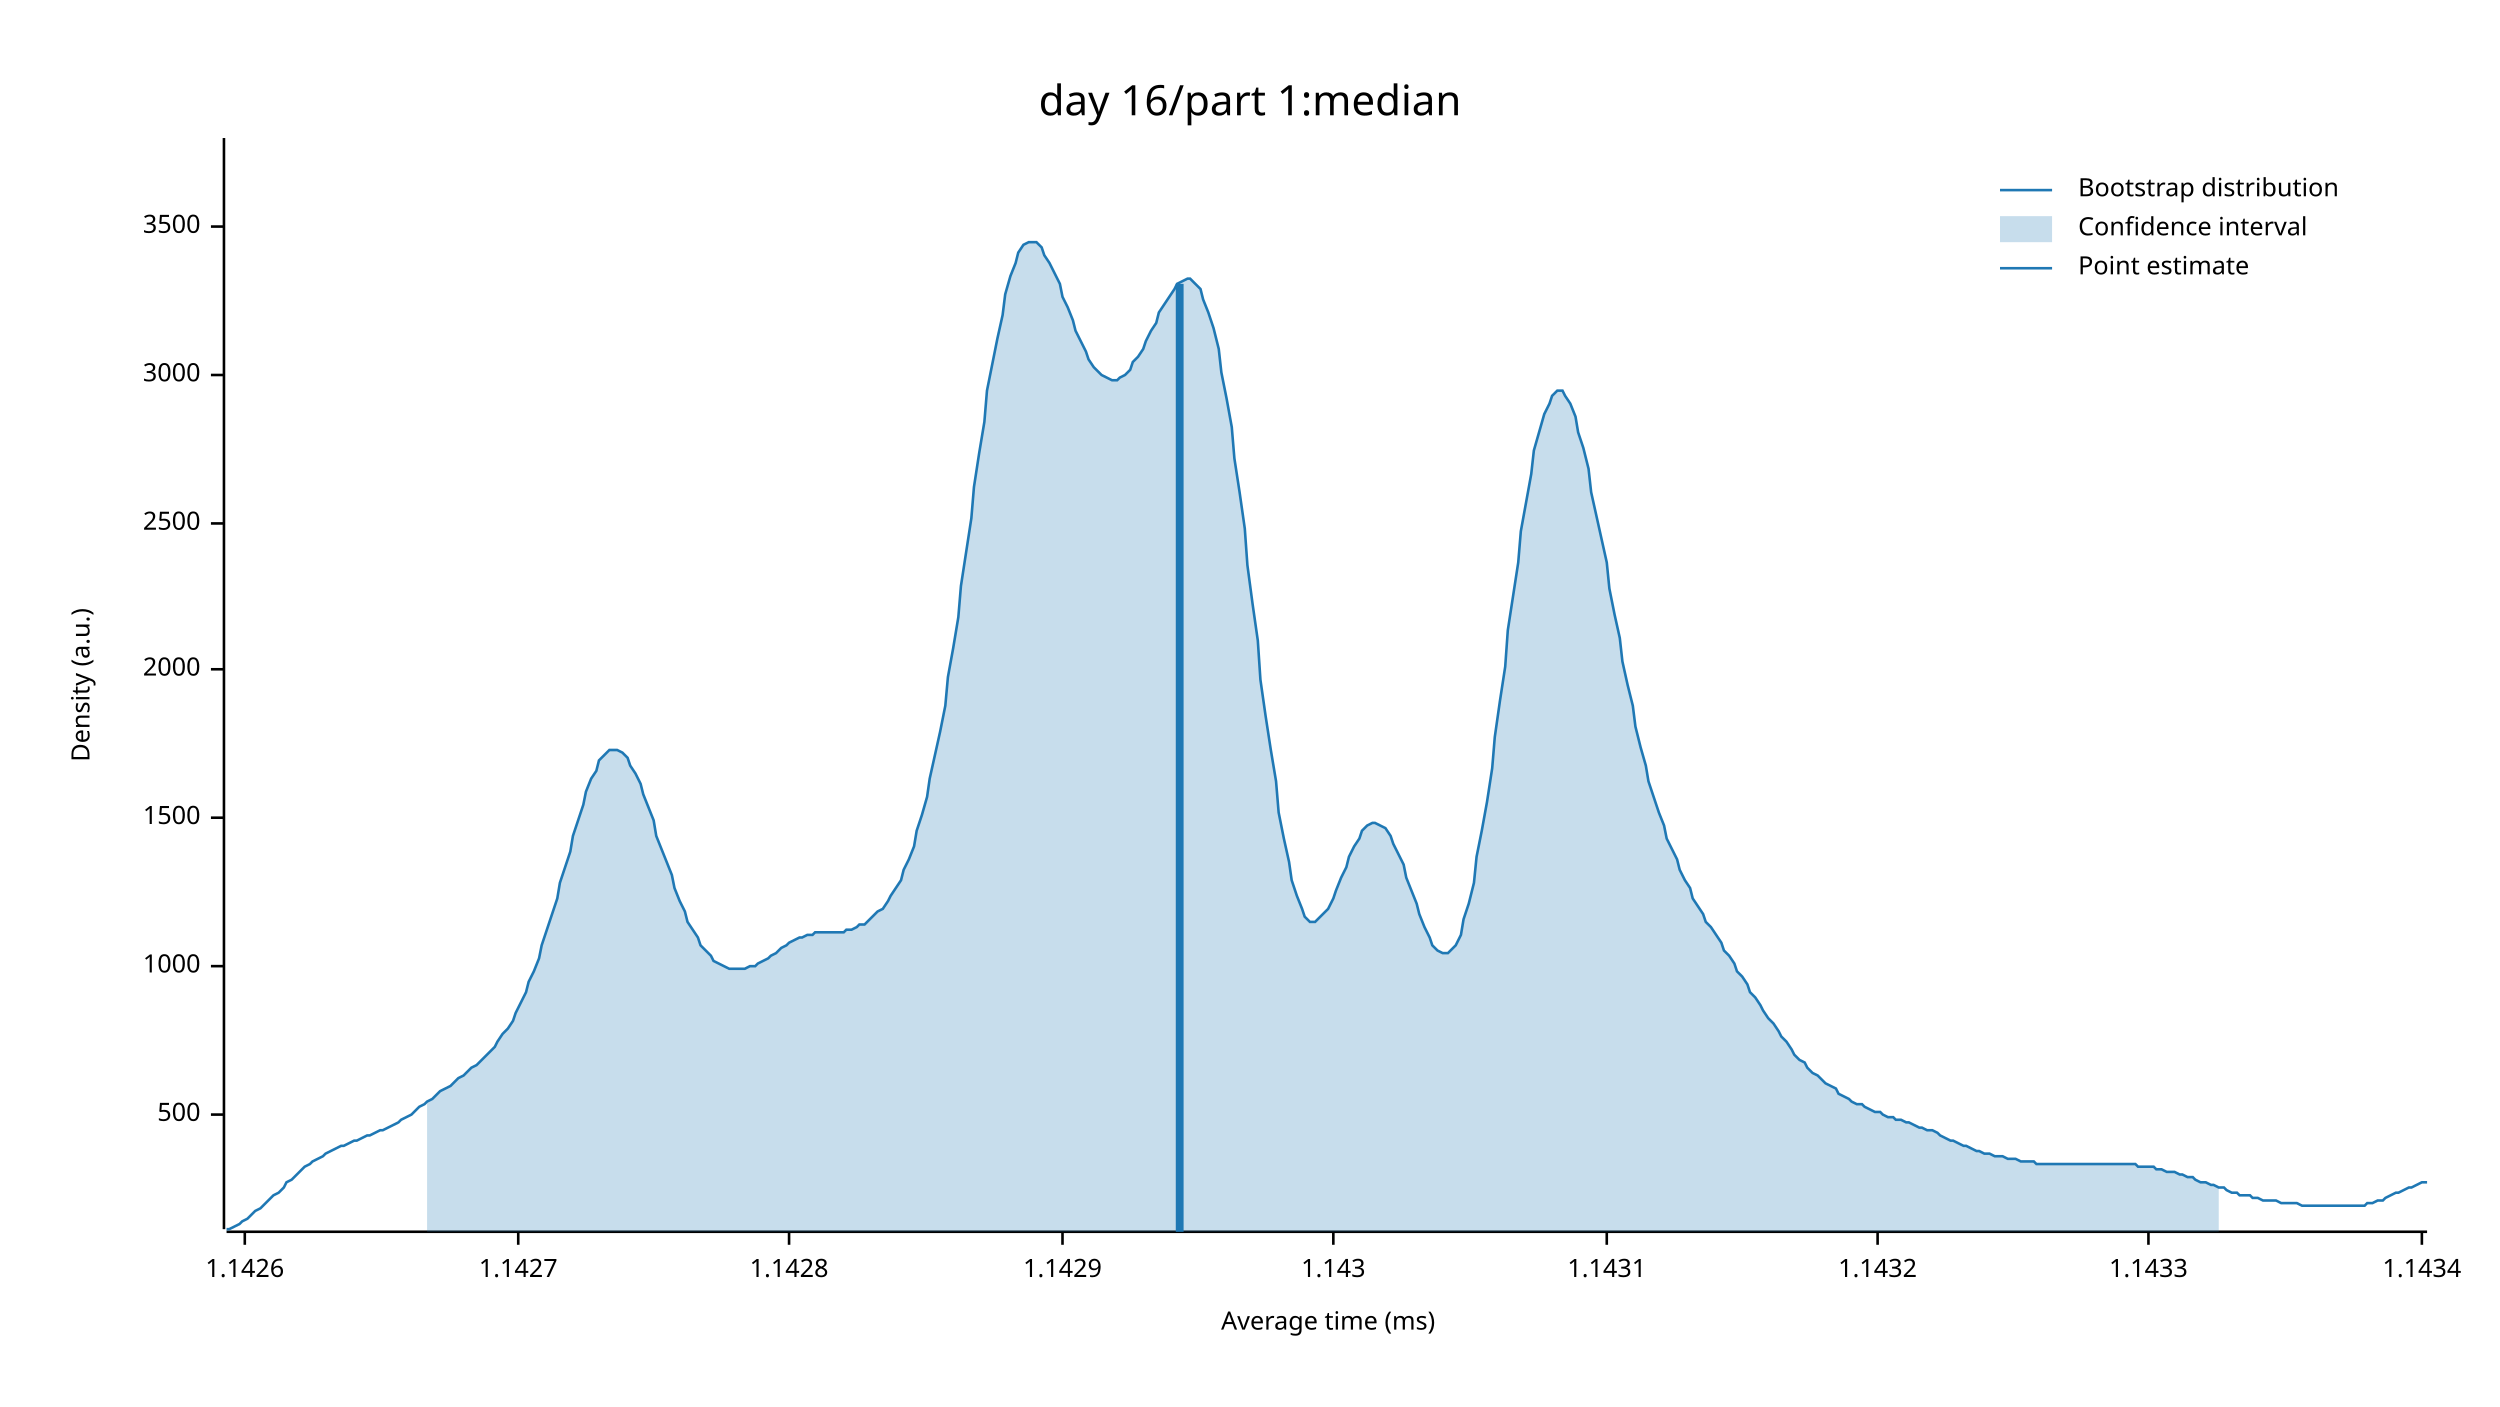
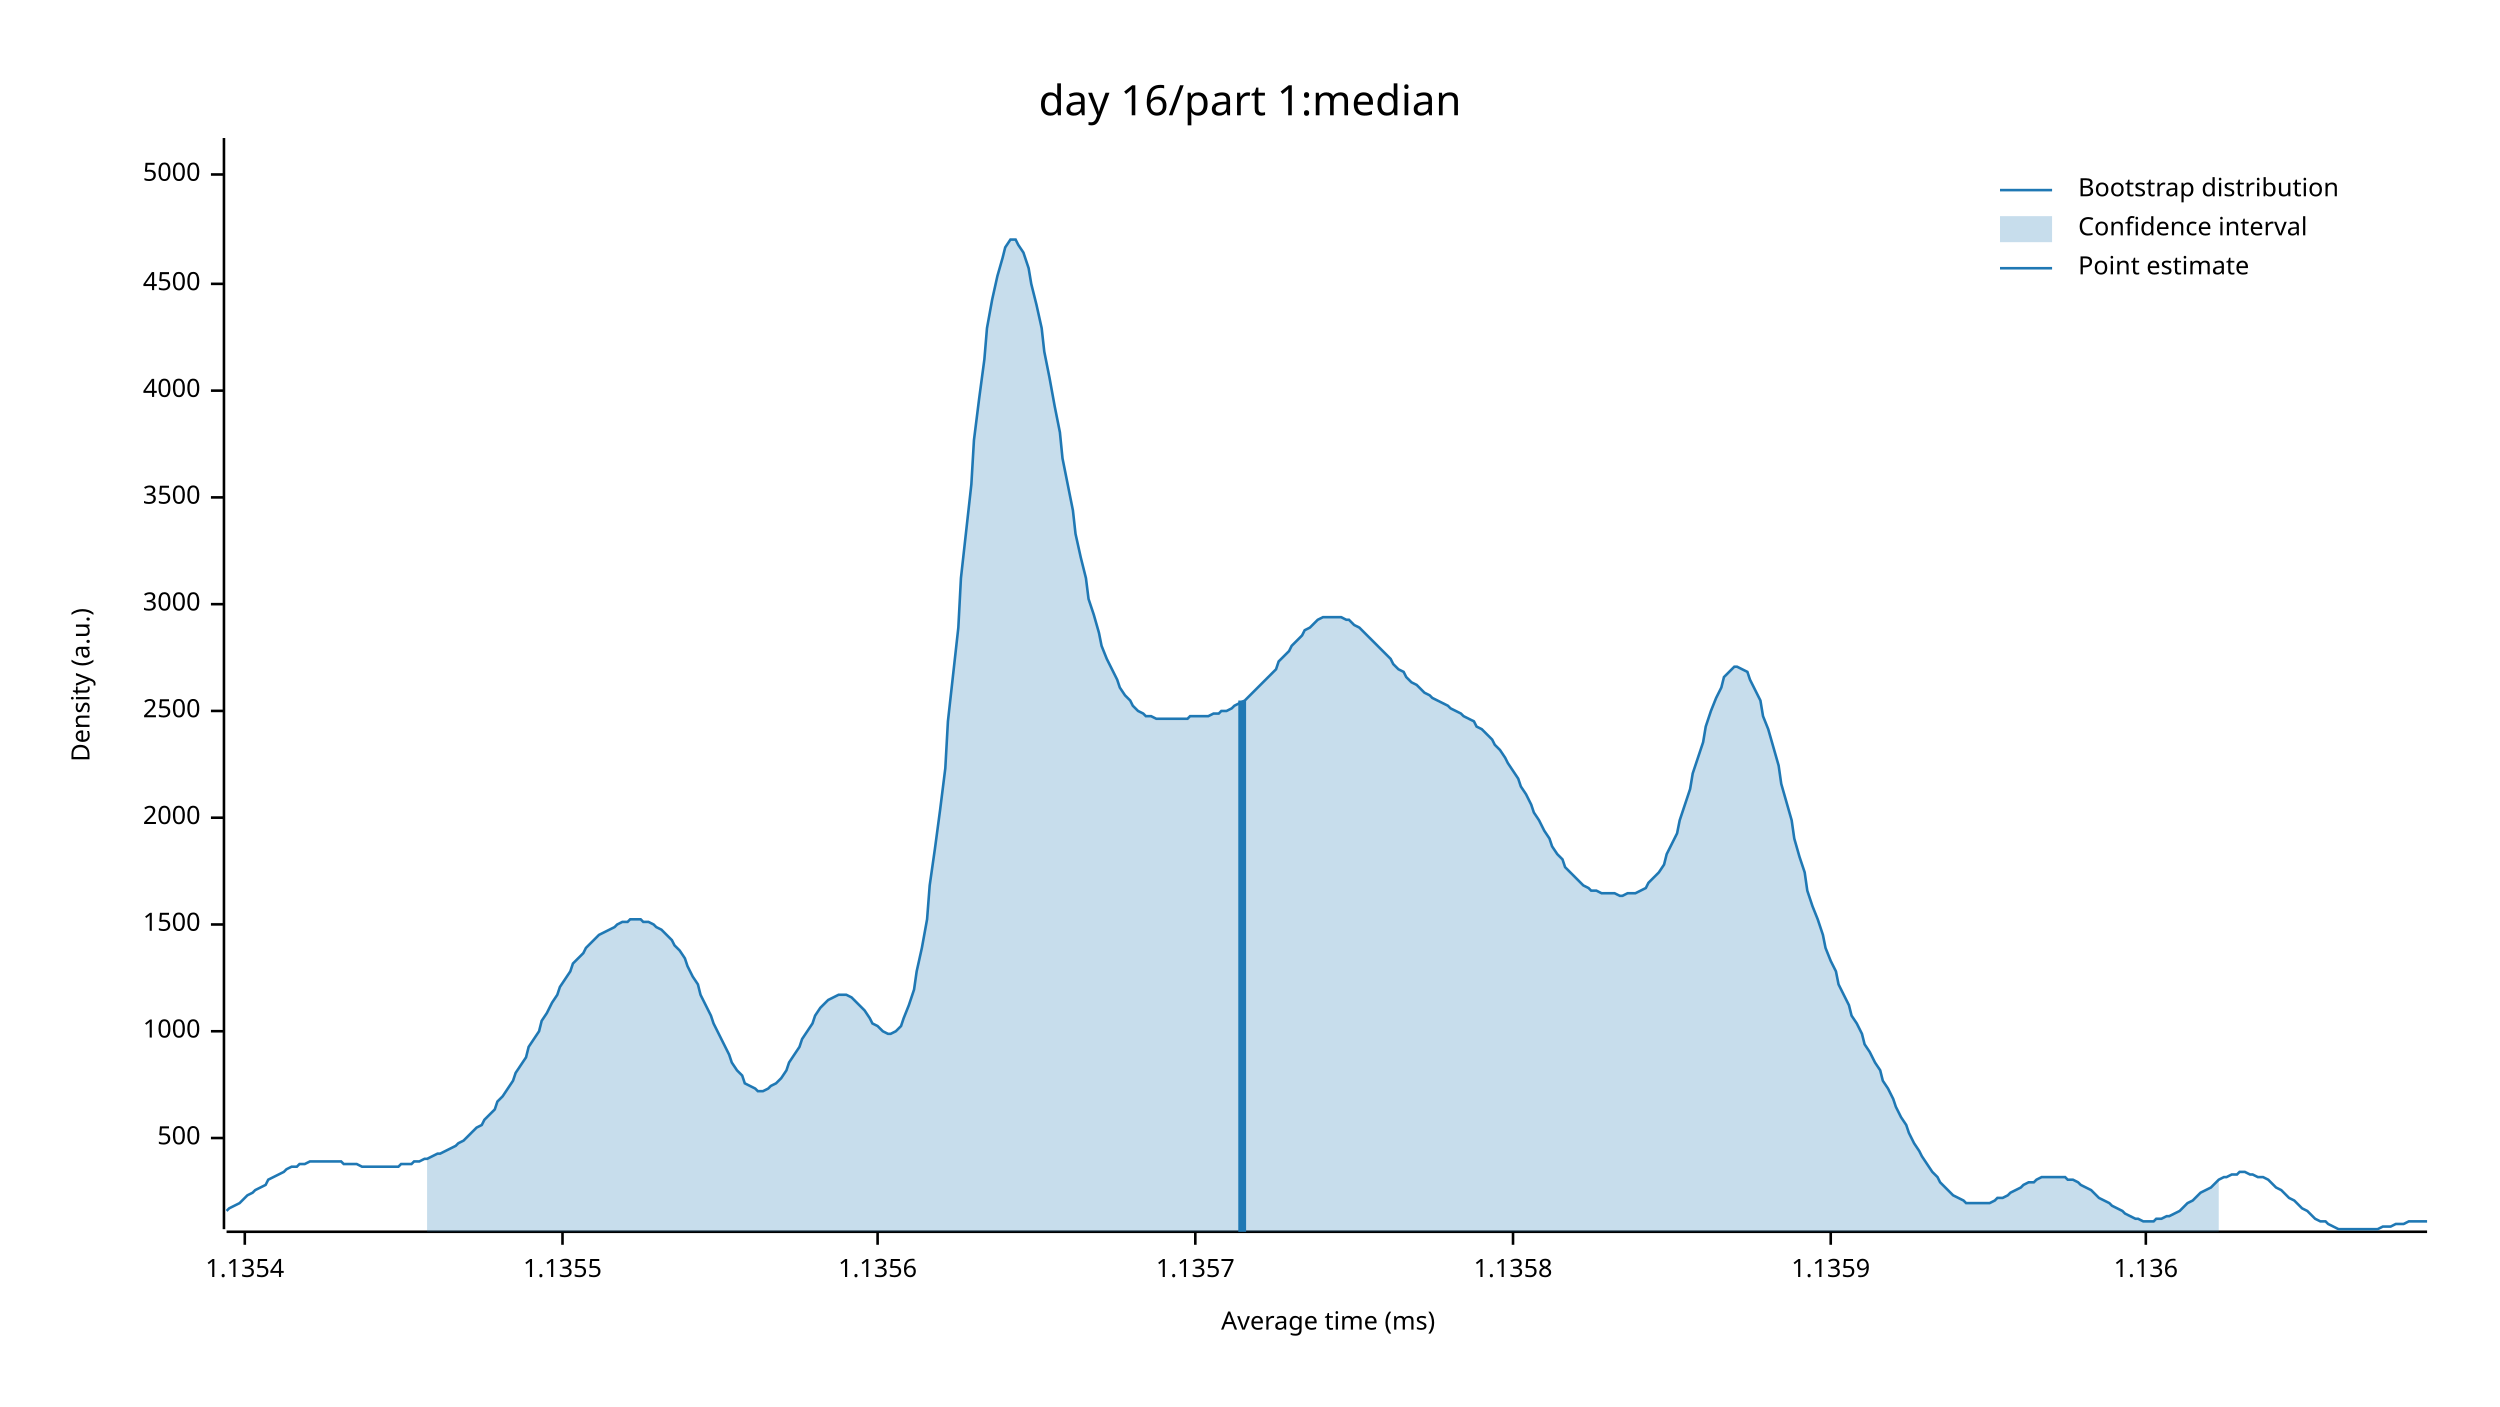
<svg xmlns="http://www.w3.org/2000/svg" width="960" height="540" viewBox="0 0 960 540">
  <text x="480" y="32" dy="0.76em" text-anchor="middle" font-family="sans-serif" font-size="16.129" opacity="1" fill="#000000">
day 16/part 1:median
</text>
  <text x="27" y="263" dy="0.76em" text-anchor="middle" font-family="sans-serif" font-size="9.677" opacity="1" fill="#000000" transform="rotate(270, 27, 263)">
Density (a.u.)
</text>
  <text x="510" y="513" dy="-0.5ex" text-anchor="middle" font-family="sans-serif" font-size="9.677" opacity="1" fill="#000000">
Average time (ms)
</text>
  <polyline fill="none" opacity="1" stroke="#000000" stroke-width="1" points="86,53 86,472 " />
-   <text x="77" y="428" dy="0.5ex" text-anchor="end" font-family="sans-serif" font-size="9.677" opacity="1" fill="#000000">
+   <text x="77" y="437" dy="0.5ex" text-anchor="end" font-family="sans-serif" font-size="9.677" opacity="1" fill="#000000">
500
</text>
-   <polyline fill="none" opacity="1" stroke="#000000" stroke-width="1" points="81,428 86,428 " />
-   <text x="77" y="371" dy="0.5ex" text-anchor="end" font-family="sans-serif" font-size="9.677" opacity="1" fill="#000000">
+   <polyline fill="none" opacity="1" stroke="#000000" stroke-width="1" points="81,437 86,437 " />
+   <text x="77" y="396" dy="0.5ex" text-anchor="end" font-family="sans-serif" font-size="9.677" opacity="1" fill="#000000">
1000
</text>
-   <polyline fill="none" opacity="1" stroke="#000000" stroke-width="1" points="81,371 86,371 " />
-   <text x="77" y="314" dy="0.5ex" text-anchor="end" font-family="sans-serif" font-size="9.677" opacity="1" fill="#000000">
+   <polyline fill="none" opacity="1" stroke="#000000" stroke-width="1" points="81,396 86,396 " />
+   <text x="77" y="355" dy="0.5ex" text-anchor="end" font-family="sans-serif" font-size="9.677" opacity="1" fill="#000000">
1500
</text>
-   <polyline fill="none" opacity="1" stroke="#000000" stroke-width="1" points="81,314 86,314 " />
-   <text x="77" y="257" dy="0.5ex" text-anchor="end" font-family="sans-serif" font-size="9.677" opacity="1" fill="#000000">
+   <polyline fill="none" opacity="1" stroke="#000000" stroke-width="1" points="81,355 86,355 " />
+   <text x="77" y="314" dy="0.5ex" text-anchor="end" font-family="sans-serif" font-size="9.677" opacity="1" fill="#000000">
2000
</text>
-   <polyline fill="none" opacity="1" stroke="#000000" stroke-width="1" points="81,257 86,257 " />
-   <text x="77" y="201" dy="0.5ex" text-anchor="end" font-family="sans-serif" font-size="9.677" opacity="1" fill="#000000">
+   <polyline fill="none" opacity="1" stroke="#000000" stroke-width="1" points="81,314 86,314 " />
+   <text x="77" y="273" dy="0.5ex" text-anchor="end" font-family="sans-serif" font-size="9.677" opacity="1" fill="#000000">
2500
</text>
-   <polyline fill="none" opacity="1" stroke="#000000" stroke-width="1" points="81,201 86,201 " />
-   <text x="77" y="144" dy="0.5ex" text-anchor="end" font-family="sans-serif" font-size="9.677" opacity="1" fill="#000000">
+   <polyline fill="none" opacity="1" stroke="#000000" stroke-width="1" points="81,273 86,273 " />
+   <text x="77" y="232" dy="0.5ex" text-anchor="end" font-family="sans-serif" font-size="9.677" opacity="1" fill="#000000">
3000
</text>
-   <polyline fill="none" opacity="1" stroke="#000000" stroke-width="1" points="81,144 86,144 " />
-   <text x="77" y="87" dy="0.5ex" text-anchor="end" font-family="sans-serif" font-size="9.677" opacity="1" fill="#000000">
+   <polyline fill="none" opacity="1" stroke="#000000" stroke-width="1" points="81,232 86,232 " />
+   <text x="77" y="191" dy="0.5ex" text-anchor="end" font-family="sans-serif" font-size="9.677" opacity="1" fill="#000000">
3500
</text>
-   <polyline fill="none" opacity="1" stroke="#000000" stroke-width="1" points="81,87 86,87 " />
+   <polyline fill="none" opacity="1" stroke="#000000" stroke-width="1" points="81,191 86,191 " />
+   <text x="77" y="150" dy="0.5ex" text-anchor="end" font-family="sans-serif" font-size="9.677" opacity="1" fill="#000000">
+ 4000
+ </text>
+   <polyline fill="none" opacity="1" stroke="#000000" stroke-width="1" points="81,150 86,150 " />
+   <text x="77" y="109" dy="0.5ex" text-anchor="end" font-family="sans-serif" font-size="9.677" opacity="1" fill="#000000">
+ 4500
+ </text>
+   <polyline fill="none" opacity="1" stroke="#000000" stroke-width="1" points="81,109 86,109 " />
+   <text x="77" y="67" dy="0.5ex" text-anchor="end" font-family="sans-serif" font-size="9.677" opacity="1" fill="#000000">
+ 5000
+ </text>
+   <polyline fill="none" opacity="1" stroke="#000000" stroke-width="1" points="81,67 86,67 " />
  <polyline fill="none" opacity="1" stroke="#000000" stroke-width="1" points="87,473 932,473 " />
  <text x="94" y="483" dy="0.76em" text-anchor="middle" font-family="sans-serif" font-size="9.677" opacity="1" fill="#000000">
- 1.1426
+ 1.1354
</text>
  <polyline fill="none" opacity="1" stroke="#000000" stroke-width="1" points="94,473 94,478 " />
-   <text x="199" y="483" dy="0.76em" text-anchor="middle" font-family="sans-serif" font-size="9.677" opacity="1" fill="#000000">
- 1.1427
+   <text x="216" y="483" dy="0.76em" text-anchor="middle" font-family="sans-serif" font-size="9.677" opacity="1" fill="#000000">
+ 1.1355
</text>
-   <polyline fill="none" opacity="1" stroke="#000000" stroke-width="1" points="199,473 199,478 " />
-   <text x="303" y="483" dy="0.76em" text-anchor="middle" font-family="sans-serif" font-size="9.677" opacity="1" fill="#000000">
- 1.1428
+   <polyline fill="none" opacity="1" stroke="#000000" stroke-width="1" points="216,473 216,478 " />
+   <text x="337" y="483" dy="0.76em" text-anchor="middle" font-family="sans-serif" font-size="9.677" opacity="1" fill="#000000">
+ 1.1356
</text>
-   <polyline fill="none" opacity="1" stroke="#000000" stroke-width="1" points="303,473 303,478 " />
-   <text x="408" y="483" dy="0.76em" text-anchor="middle" font-family="sans-serif" font-size="9.677" opacity="1" fill="#000000">
- 1.1429
+   <polyline fill="none" opacity="1" stroke="#000000" stroke-width="1" points="337,473 337,478 " />
+   <text x="459" y="483" dy="0.76em" text-anchor="middle" font-family="sans-serif" font-size="9.677" opacity="1" fill="#000000">
+ 1.1357
</text>
-   <polyline fill="none" opacity="1" stroke="#000000" stroke-width="1" points="408,473 408,478 " />
-   <text x="512" y="483" dy="0.76em" text-anchor="middle" font-family="sans-serif" font-size="9.677" opacity="1" fill="#000000">
- 1.143
+   <polyline fill="none" opacity="1" stroke="#000000" stroke-width="1" points="459,473 459,478 " />
+   <text x="581" y="483" dy="0.76em" text-anchor="middle" font-family="sans-serif" font-size="9.677" opacity="1" fill="#000000">
+ 1.1358
</text>
-   <polyline fill="none" opacity="1" stroke="#000000" stroke-width="1" points="512,473 512,478 " />
-   <text x="617" y="483" dy="0.76em" text-anchor="middle" font-family="sans-serif" font-size="9.677" opacity="1" fill="#000000">
- 1.1431
+   <polyline fill="none" opacity="1" stroke="#000000" stroke-width="1" points="581,473 581,478 " />
+   <text x="703" y="483" dy="0.76em" text-anchor="middle" font-family="sans-serif" font-size="9.677" opacity="1" fill="#000000">
+ 1.1359
</text>
-   <polyline fill="none" opacity="1" stroke="#000000" stroke-width="1" points="617,473 617,478 " />
-   <text x="721" y="483" dy="0.76em" text-anchor="middle" font-family="sans-serif" font-size="9.677" opacity="1" fill="#000000">
- 1.1432
+   <polyline fill="none" opacity="1" stroke="#000000" stroke-width="1" points="703,473 703,478 " />
+   <text x="824" y="483" dy="0.76em" text-anchor="middle" font-family="sans-serif" font-size="9.677" opacity="1" fill="#000000">
+ 1.136
</text>
-   <polyline fill="none" opacity="1" stroke="#000000" stroke-width="1" points="721,473 721,478 " />
-   <text x="825" y="483" dy="0.76em" text-anchor="middle" font-family="sans-serif" font-size="9.677" opacity="1" fill="#000000">
- 1.1433
- </text>
-   <polyline fill="none" opacity="1" stroke="#000000" stroke-width="1" points="825,473 825,478 " />
-   <text x="930" y="483" dy="0.76em" text-anchor="middle" font-family="sans-serif" font-size="9.677" opacity="1" fill="#000000">
- 1.1434
- </text>
-   <polyline fill="none" opacity="1" stroke="#000000" stroke-width="1" points="930,473 930,478 " />
-   <polyline fill="none" opacity="1" stroke="#1F78B4" stroke-width="1" points="87,472 88,472 90,471 92,470 93,469 95,468 97,466 98,465 100,464 102,462 103,461 105,459 107,458 109,456 110,454 112,453 114,451 115,450 117,448 119,447 120,446 122,445 124,444 125,443 127,442 129,441 131,440 132,440 134,439 136,438 137,438 139,437 141,436 142,436 144,435 146,434 147,434 149,433 151,432 153,431 154,430 156,429 158,428 159,427 161,425 163,424 164,423 166,422 168,420 169,419 171,418 173,417 175,415 176,414 178,413 180,411 181,410 183,409 185,407 186,406 188,404 190,402 191,400 193,397 195,395 197,392 198,389 200,385 202,381 203,377 205,373 207,368 208,363 210,357 212,351 214,345 215,339 217,333 219,327 220,321 222,315 224,309 225,304 227,299 229,296 230,292 232,290 234,288 236,288 237,288 239,289 241,291 242,294 244,297 246,301 247,305 249,310 251,315 252,321 254,326 256,331 258,336 259,341 261,346 263,350 264,354 266,357 268,360 269,363 271,365 273,367 274,369 276,370 278,371 280,372 281,372 283,372 285,372 286,372 288,371 290,371 291,370 293,369 295,368 296,367 298,366 300,364 302,363 303,362 305,361 307,360 308,360 310,359 312,359 313,358 315,358 317,358 318,358 320,358 322,358 324,358 325,357 327,357 329,356 330,355 332,355 334,353 335,352 337,350 339,349 341,346 342,344 344,341 346,338 347,334 349,330 351,325 352,319 354,313 356,306 357,299 359,290 361,281 363,271 364,260 366,249 368,237 369,225 371,212 373,199 374,187 376,174 378,162 379,150 381,140 383,130 385,121 386,113 388,106 390,101 391,97 393,94 395,93 396,93 398,93 400,95 401,98 403,101 405,105 407,109 408,114 410,118 412,123 413,127 415,131 417,135 418,138 420,141 422,143 423,144 425,145 427,146 429,146 430,145 432,144 434,142 435,139 437,137 439,134 440,131 442,127 444,124 445,120 447,117 449,114 451,111 452,109 454,108 456,107 457,107 459,109 461,111 462,115 464,120 466,126 468,134 469,143 471,153 473,164 474,176 476,189 478,203 479,217 481,232 483,246 484,261 486,275 488,288 490,300 491,312 493,322 495,331 496,338 498,344 500,349 501,352 503,354 505,354 506,353 508,351 510,349 512,345 513,342 515,337 517,333 518,329 520,325 522,322 523,319 525,317 527,316 528,316 530,317 532,318 534,321 535,324 537,328 539,332 540,337 542,342 544,347 545,351 547,356 549,360 550,363 552,365 554,366 556,366 557,365 559,363 561,359 562,353 564,347 566,339 567,329 569,319 571,308 573,295 574,283 576,269 578,256 579,242 581,229 583,216 584,204 586,193 588,182 589,173 591,166 593,159 595,155 596,152 598,150 600,150 601,152 603,155 605,160 606,166 608,172 610,180 611,189 613,198 615,207 617,216 618,226 620,236 622,245 623,254 625,263 627,271 628,279 630,287 632,294 633,300 635,306 637,312 639,317 640,322 642,326 644,330 645,334 647,338 649,341 650,345 652,348 654,351 655,354 657,356 659,359 661,362 662,365 664,367 666,370 667,373 669,375 671,378 672,381 674,383 676,386 677,388 679,391 681,393 683,396 684,398 686,400 688,403 689,405 691,407 693,408 694,410 696,412 698,413 700,415 701,416 703,417 705,418 706,420 708,421 710,422 711,423 713,424 715,424 716,425 718,426 720,427 722,427 723,428 725,429 727,429 728,430 730,430 732,431 733,431 735,432 737,433 738,433 740,434 742,434 744,435 745,436 747,437 749,438 750,438 752,439 754,440 755,440 757,441 759,442 760,442 762,443 764,443 766,444 767,444 769,444 771,445 772,445 774,445 776,446 777,446 779,446 781,446 782,447 784,447 786,447 788,447 789,447 791,447 793,447 794,447 796,447 798,447 799,447 801,447 803,447 804,447 806,447 808,447 810,447 811,447 813,447 815,447 816,447 818,447 820,447 821,448 823,448 825,448 827,448 828,449 830,449 832,450 833,450 835,450 837,451 838,451 840,452 842,452 843,453 845,454 847,454 849,455 850,455 852,456 854,456 855,457 857,458 859,458 860,459 862,459 864,459 865,460 867,460 869,461 871,461 872,461 874,461 876,462 877,462 879,462 881,462 882,462 884,463 886,463 887,463 889,463 891,463 893,463 894,463 896,463 898,463 899,463 901,463 903,463 904,463 906,463 908,463 909,462 911,462 913,461 915,461 916,460 918,459 920,458 921,458 923,457 925,456 926,456 928,455 930,454 932,454 " />
-   <polygon opacity="0.25" fill="#1F78B4" points="164,423 166,422 168,420 169,419 171,418 173,417 175,415 176,414 178,413 180,411 181,410 183,409 185,407 186,406 188,404 190,402 191,400 193,397 195,395 197,392 198,389 200,385 202,381 203,377 205,373 207,368 208,363 210,357 212,351 214,345 215,339 217,333 219,327 220,321 222,315 224,309 225,304 227,299 229,296 230,292 232,290 234,288 236,288 237,288 239,289 241,291 242,294 244,297 246,301 247,305 249,310 251,315 252,321 254,326 256,331 258,336 259,341 261,346 263,350 264,354 266,357 268,360 269,363 271,365 273,367 274,369 276,370 278,371 280,372 281,372 283,372 285,372 286,372 288,371 290,371 291,370 293,369 295,368 296,367 298,366 300,364 302,363 303,362 305,361 307,360 308,360 310,359 312,359 313,358 315,358 317,358 318,358 320,358 322,358 324,358 325,357 327,357 329,356 330,355 332,355 334,353 335,352 337,350 339,349 341,346 342,344 344,341 346,338 347,334 349,330 351,325 352,319 354,313 356,306 357,299 359,290 361,281 363,271 364,260 366,249 368,237 369,225 371,212 373,199 374,187 376,174 378,162 379,150 381,140 383,130 385,121 386,113 388,106 390,101 391,97 393,94 395,93 396,93 398,93 400,95 401,98 403,101 405,105 407,109 408,114 410,118 412,123 413,127 415,131 417,135 418,138 420,141 422,143 423,144 425,145 427,146 429,146 430,145 432,144 434,142 435,139 437,137 439,134 440,131 442,127 444,124 445,120 447,117 449,114 451,111 452,109 454,108 456,107 457,107 459,109 461,111 462,115 464,120 466,126 468,134 469,143 471,153 473,164 474,176 476,189 478,203 479,217 481,232 483,246 484,261 486,275 488,288 490,300 491,312 493,322 495,331 496,338 498,344 500,349 501,352 503,354 505,354 506,353 508,351 510,349 512,345 513,342 515,337 517,333 518,329 520,325 522,322 523,319 525,317 527,316 528,316 530,317 532,318 534,321 535,324 537,328 539,332 540,337 542,342 544,347 545,351 547,356 549,360 550,363 552,365 554,366 556,366 557,365 559,363 561,359 562,353 564,347 566,339 567,329 569,319 571,308 573,295 574,283 576,269 578,256 579,242 581,229 583,216 584,204 586,193 588,182 589,173 591,166 593,159 595,155 596,152 598,150 600,150 601,152 603,155 605,160 606,166 608,172 610,180 611,189 613,198 615,207 617,216 618,226 620,236 622,245 623,254 625,263 627,271 628,279 630,287 632,294 633,300 635,306 637,312 639,317 640,322 642,326 644,330 645,334 647,338 649,341 650,345 652,348 654,351 655,354 657,356 659,359 661,362 662,365 664,367 666,370 667,373 669,375 671,378 672,381 674,383 676,386 677,388 679,391 681,393 683,396 684,398 686,400 688,403 689,405 691,407 693,408 694,410 696,412 698,413 700,415 701,416 703,417 705,418 706,420 708,421 710,422 711,423 713,424 715,424 716,425 718,426 720,427 722,427 723,428 725,429 727,429 728,430 730,430 732,431 733,431 735,432 737,433 738,433 740,434 742,434 744,435 745,436 747,437 749,438 750,438 752,439 754,440 755,440 757,441 759,442 760,442 762,443 764,443 766,444 767,444 769,444 771,445 772,445 774,445 776,446 777,446 779,446 781,446 782,447 784,447 786,447 788,447 789,447 791,447 793,447 794,447 796,447 798,447 799,447 801,447 803,447 804,447 806,447 808,447 810,447 811,447 813,447 815,447 816,447 818,447 820,447 821,448 823,448 825,448 827,448 828,449 830,449 832,450 833,450 835,450 837,451 838,451 840,452 842,452 843,453 845,454 847,454 849,455 850,455 852,456 852,473 164,473 " />
-   <polyline fill="none" opacity="1" stroke="#1F78B4" stroke-width="3" points="453,473 453,109 " />
+   <polyline fill="none" opacity="1" stroke="#000000" stroke-width="1" points="824,473 824,478 " />
+   <polyline fill="none" opacity="1" stroke="#1F78B4" stroke-width="1" points="87,465 88,464 90,463 92,462 93,461 95,459 97,458 98,457 100,456 102,455 103,453 105,452 107,451 109,450 110,449 112,448 114,448 115,447 117,447 119,446 120,446 122,446 124,446 125,446 127,446 129,446 131,446 132,447 134,447 136,447 137,447 139,448 141,448 142,448 144,448 146,448 147,448 149,448 151,448 153,448 154,447 156,447 158,447 159,446 161,446 163,445 164,445 166,444 168,443 169,443 171,442 173,441 175,440 176,439 178,438 180,436 181,435 183,433 185,432 186,430 188,428 190,426 191,423 193,421 195,418 197,415 198,412 200,409 202,406 203,402 205,399 207,396 208,392 210,389 212,385 214,382 215,379 217,376 219,373 220,370 222,368 224,366 225,364 227,362 229,360 230,359 232,358 234,357 236,356 237,355 239,354 241,354 242,353 244,353 246,353 247,354 249,354 251,355 252,356 254,357 256,359 258,361 259,363 261,365 263,368 264,371 266,375 268,378 269,382 271,386 273,390 274,393 276,397 278,401 280,405 281,408 283,411 285,413 286,416 288,417 290,418 291,419 293,419 295,418 296,417 298,416 300,414 302,411 303,408 305,405 307,402 308,399 310,396 312,393 313,390 315,387 317,385 318,384 320,383 322,382 324,382 325,382 327,383 329,385 330,386 332,388 334,391 335,393 337,394 339,396 341,397 342,397 344,396 346,394 347,391 349,386 351,380 352,373 354,364 356,353 357,340 359,326 361,311 363,295 364,277 366,259 368,241 369,222 371,204 373,186 374,169 376,153 378,138 379,126 381,115 383,106 385,99 386,95 388,92 390,92 391,94 393,97 395,103 396,109 398,117 400,126 401,135 403,145 405,156 407,166 408,176 410,186 412,196 413,205 415,214 417,222 418,230 420,236 422,243 423,248 425,253 427,257 429,261 430,264 432,267 434,269 435,271 437,273 439,274 440,275 442,275 444,276 445,276 447,276 449,276 451,276 452,276 454,276 456,276 457,275 459,275 461,275 462,275 464,275 466,274 468,274 469,273 471,273 473,272 474,271 476,270 478,269 479,268 481,266 483,264 484,263 486,261 488,259 490,257 491,254 493,252 495,250 496,248 498,246 500,244 501,242 503,241 505,239 506,238 508,237 510,237 512,237 513,237 515,237 517,238 518,238 520,240 522,241 523,242 525,244 527,246 528,247 530,249 532,251 534,253 535,255 537,257 539,258 540,260 542,262 544,263 545,264 547,266 549,267 550,268 552,269 554,270 556,271 557,272 559,273 561,274 562,275 564,276 566,277 567,279 569,280 571,282 573,284 574,286 576,288 578,291 579,293 581,296 583,299 584,302 586,305 588,309 589,312 591,315 593,319 595,322 596,325 598,328 600,330 601,333 603,335 605,337 606,338 608,340 610,341 611,342 613,342 615,343 617,343 618,343 620,343 622,344 623,344 625,343 627,343 628,343 630,342 632,341 633,339 635,337 637,335 639,332 640,328 642,324 644,320 645,315 647,309 649,303 650,297 652,291 654,285 655,279 657,273 659,268 661,264 662,260 664,258 666,256 667,256 669,257 671,258 672,261 674,265 676,269 677,275 679,280 681,287 683,294 684,301 686,308 688,315 689,322 691,329 693,335 694,342 696,348 698,353 700,359 701,364 703,369 705,373 706,378 708,382 710,386 711,390 713,393 715,397 716,401 718,404 720,408 722,411 723,415 725,418 727,422 728,425 730,429 732,432 733,435 735,439 737,442 738,444 740,447 742,450 744,452 745,454 747,456 749,458 750,459 752,460 754,461 755,462 757,462 759,462 760,462 762,462 764,462 766,461 767,460 769,460 771,459 772,458 774,457 776,456 777,455 779,454 781,454 782,453 784,452 786,452 788,452 789,452 791,452 793,452 794,453 796,453 798,454 799,455 801,456 803,457 804,458 806,460 808,461 810,462 811,463 813,464 815,465 816,466 818,467 820,468 821,468 823,469 825,469 827,469 828,468 830,468 832,467 833,467 835,466 837,465 838,464 840,462 842,461 843,460 845,458 847,457 849,456 850,455 852,453 854,452 855,452 857,451 859,451 860,450 862,450 864,451 865,451 867,452 869,452 871,453 872,454 874,456 876,457 877,458 879,460 881,461 882,462 884,464 886,465 887,466 889,468 891,469 893,469 894,470 896,471 898,472 899,472 901,472 903,472 904,472 906,472 908,472 909,472 911,472 913,472 915,471 916,471 918,471 920,470 921,470 923,470 925,469 926,469 928,469 930,469 932,469 " />
+   <polygon opacity="0.25" fill="#1F78B4" points="164,445 166,444 168,443 169,443 171,442 173,441 175,440 176,439 178,438 180,436 181,435 183,433 185,432 186,430 188,428 190,426 191,423 193,421 195,418 197,415 198,412 200,409 202,406 203,402 205,399 207,396 208,392 210,389 212,385 214,382 215,379 217,376 219,373 220,370 222,368 224,366 225,364 227,362 229,360 230,359 232,358 234,357 236,356 237,355 239,354 241,354 242,353 244,353 246,353 247,354 249,354 251,355 252,356 254,357 256,359 258,361 259,363 261,365 263,368 264,371 266,375 268,378 269,382 271,386 273,390 274,393 276,397 278,401 280,405 281,408 283,411 285,413 286,416 288,417 290,418 291,419 293,419 295,418 296,417 298,416 300,414 302,411 303,408 305,405 307,402 308,399 310,396 312,393 313,390 315,387 317,385 318,384 320,383 322,382 324,382 325,382 327,383 329,385 330,386 332,388 334,391 335,393 337,394 339,396 341,397 342,397 344,396 346,394 347,391 349,386 351,380 352,373 354,364 356,353 357,340 359,326 361,311 363,295 364,277 366,259 368,241 369,222 371,204 373,186 374,169 376,153 378,138 379,126 381,115 383,106 385,99 386,95 388,92 390,92 391,94 393,97 395,103 396,109 398,117 400,126 401,135 403,145 405,156 407,166 408,176 410,186 412,196 413,205 415,214 417,222 418,230 420,236 422,243 423,248 425,253 427,257 429,261 430,264 432,267 434,269 435,271 437,273 439,274 440,275 442,275 444,276 445,276 447,276 449,276 451,276 452,276 454,276 456,276 457,275 459,275 461,275 462,275 464,275 466,274 468,274 469,273 471,273 473,272 474,271 476,270 478,269 479,268 481,266 483,264 484,263 486,261 488,259 490,257 491,254 493,252 495,250 496,248 498,246 500,244 501,242 503,241 505,239 506,238 508,237 510,237 512,237 513,237 515,237 517,238 518,238 520,240 522,241 523,242 525,244 527,246 528,247 530,249 532,251 534,253 535,255 537,257 539,258 540,260 542,262 544,263 545,264 547,266 549,267 550,268 552,269 554,270 556,271 557,272 559,273 561,274 562,275 564,276 566,277 567,279 569,280 571,282 573,284 574,286 576,288 578,291 579,293 581,296 583,299 584,302 586,305 588,309 589,312 591,315 593,319 595,322 596,325 598,328 600,330 601,333 603,335 605,337 606,338 608,340 610,341 611,342 613,342 615,343 617,343 618,343 620,343 622,344 623,344 625,343 627,343 628,343 630,342 632,341 633,339 635,337 637,335 639,332 640,328 642,324 644,320 645,315 647,309 649,303 650,297 652,291 654,285 655,279 657,273 659,268 661,264 662,260 664,258 666,256 667,256 669,257 671,258 672,261 674,265 676,269 677,275 679,280 681,287 683,294 684,301 686,308 688,315 689,322 691,329 693,335 694,342 696,348 698,353 700,359 701,364 703,369 705,373 706,378 708,382 710,386 711,390 713,393 715,397 716,401 718,404 720,408 722,411 723,415 725,418 727,422 728,425 730,429 732,432 733,435 735,439 737,442 738,444 740,447 742,450 744,452 745,454 747,456 749,458 750,459 752,460 754,461 755,462 757,462 759,462 760,462 762,462 764,462 766,461 767,460 769,460 771,459 772,458 774,457 776,456 777,455 779,454 781,454 782,453 784,452 786,452 788,452 789,452 791,452 793,452 794,453 796,453 798,454 799,455 801,456 803,457 804,458 806,460 808,461 810,462 811,463 813,464 815,465 816,466 818,467 820,468 821,468 823,469 825,469 827,469 828,468 830,468 832,467 833,467 835,466 837,465 838,464 840,462 842,461 843,460 845,458 847,457 849,456 850,455 852,453 852,473 164,473 " />
+   <polyline fill="none" opacity="1" stroke="#1F78B4" stroke-width="3" points="477,473 477,269 " />
  <text x="798" y="68" dy="0.76em" text-anchor="start" font-family="sans-serif" font-size="9.677" opacity="1" fill="#000000">
Bootstrap distribution
</text>
  <text x="798" y="83" dy="0.76em" text-anchor="start" font-family="sans-serif" font-size="9.677" opacity="1" fill="#000000">
Confidence interval
</text>
  <text x="798" y="98" dy="0.76em" text-anchor="start" font-family="sans-serif" font-size="9.677" opacity="1" fill="#000000">
Point estimate
</text>
  <polyline fill="none" opacity="1" stroke="#1F78B4" stroke-width="1" points="768,73 788,73 " />
  <rect x="768" y="83" width="20" height="10" opacity="0.25" fill="#1F78B4" stroke="none" />
  <polyline fill="none" opacity="1" stroke="#1F78B4" stroke-width="1" points="768,103 788,103 " />
</svg>
